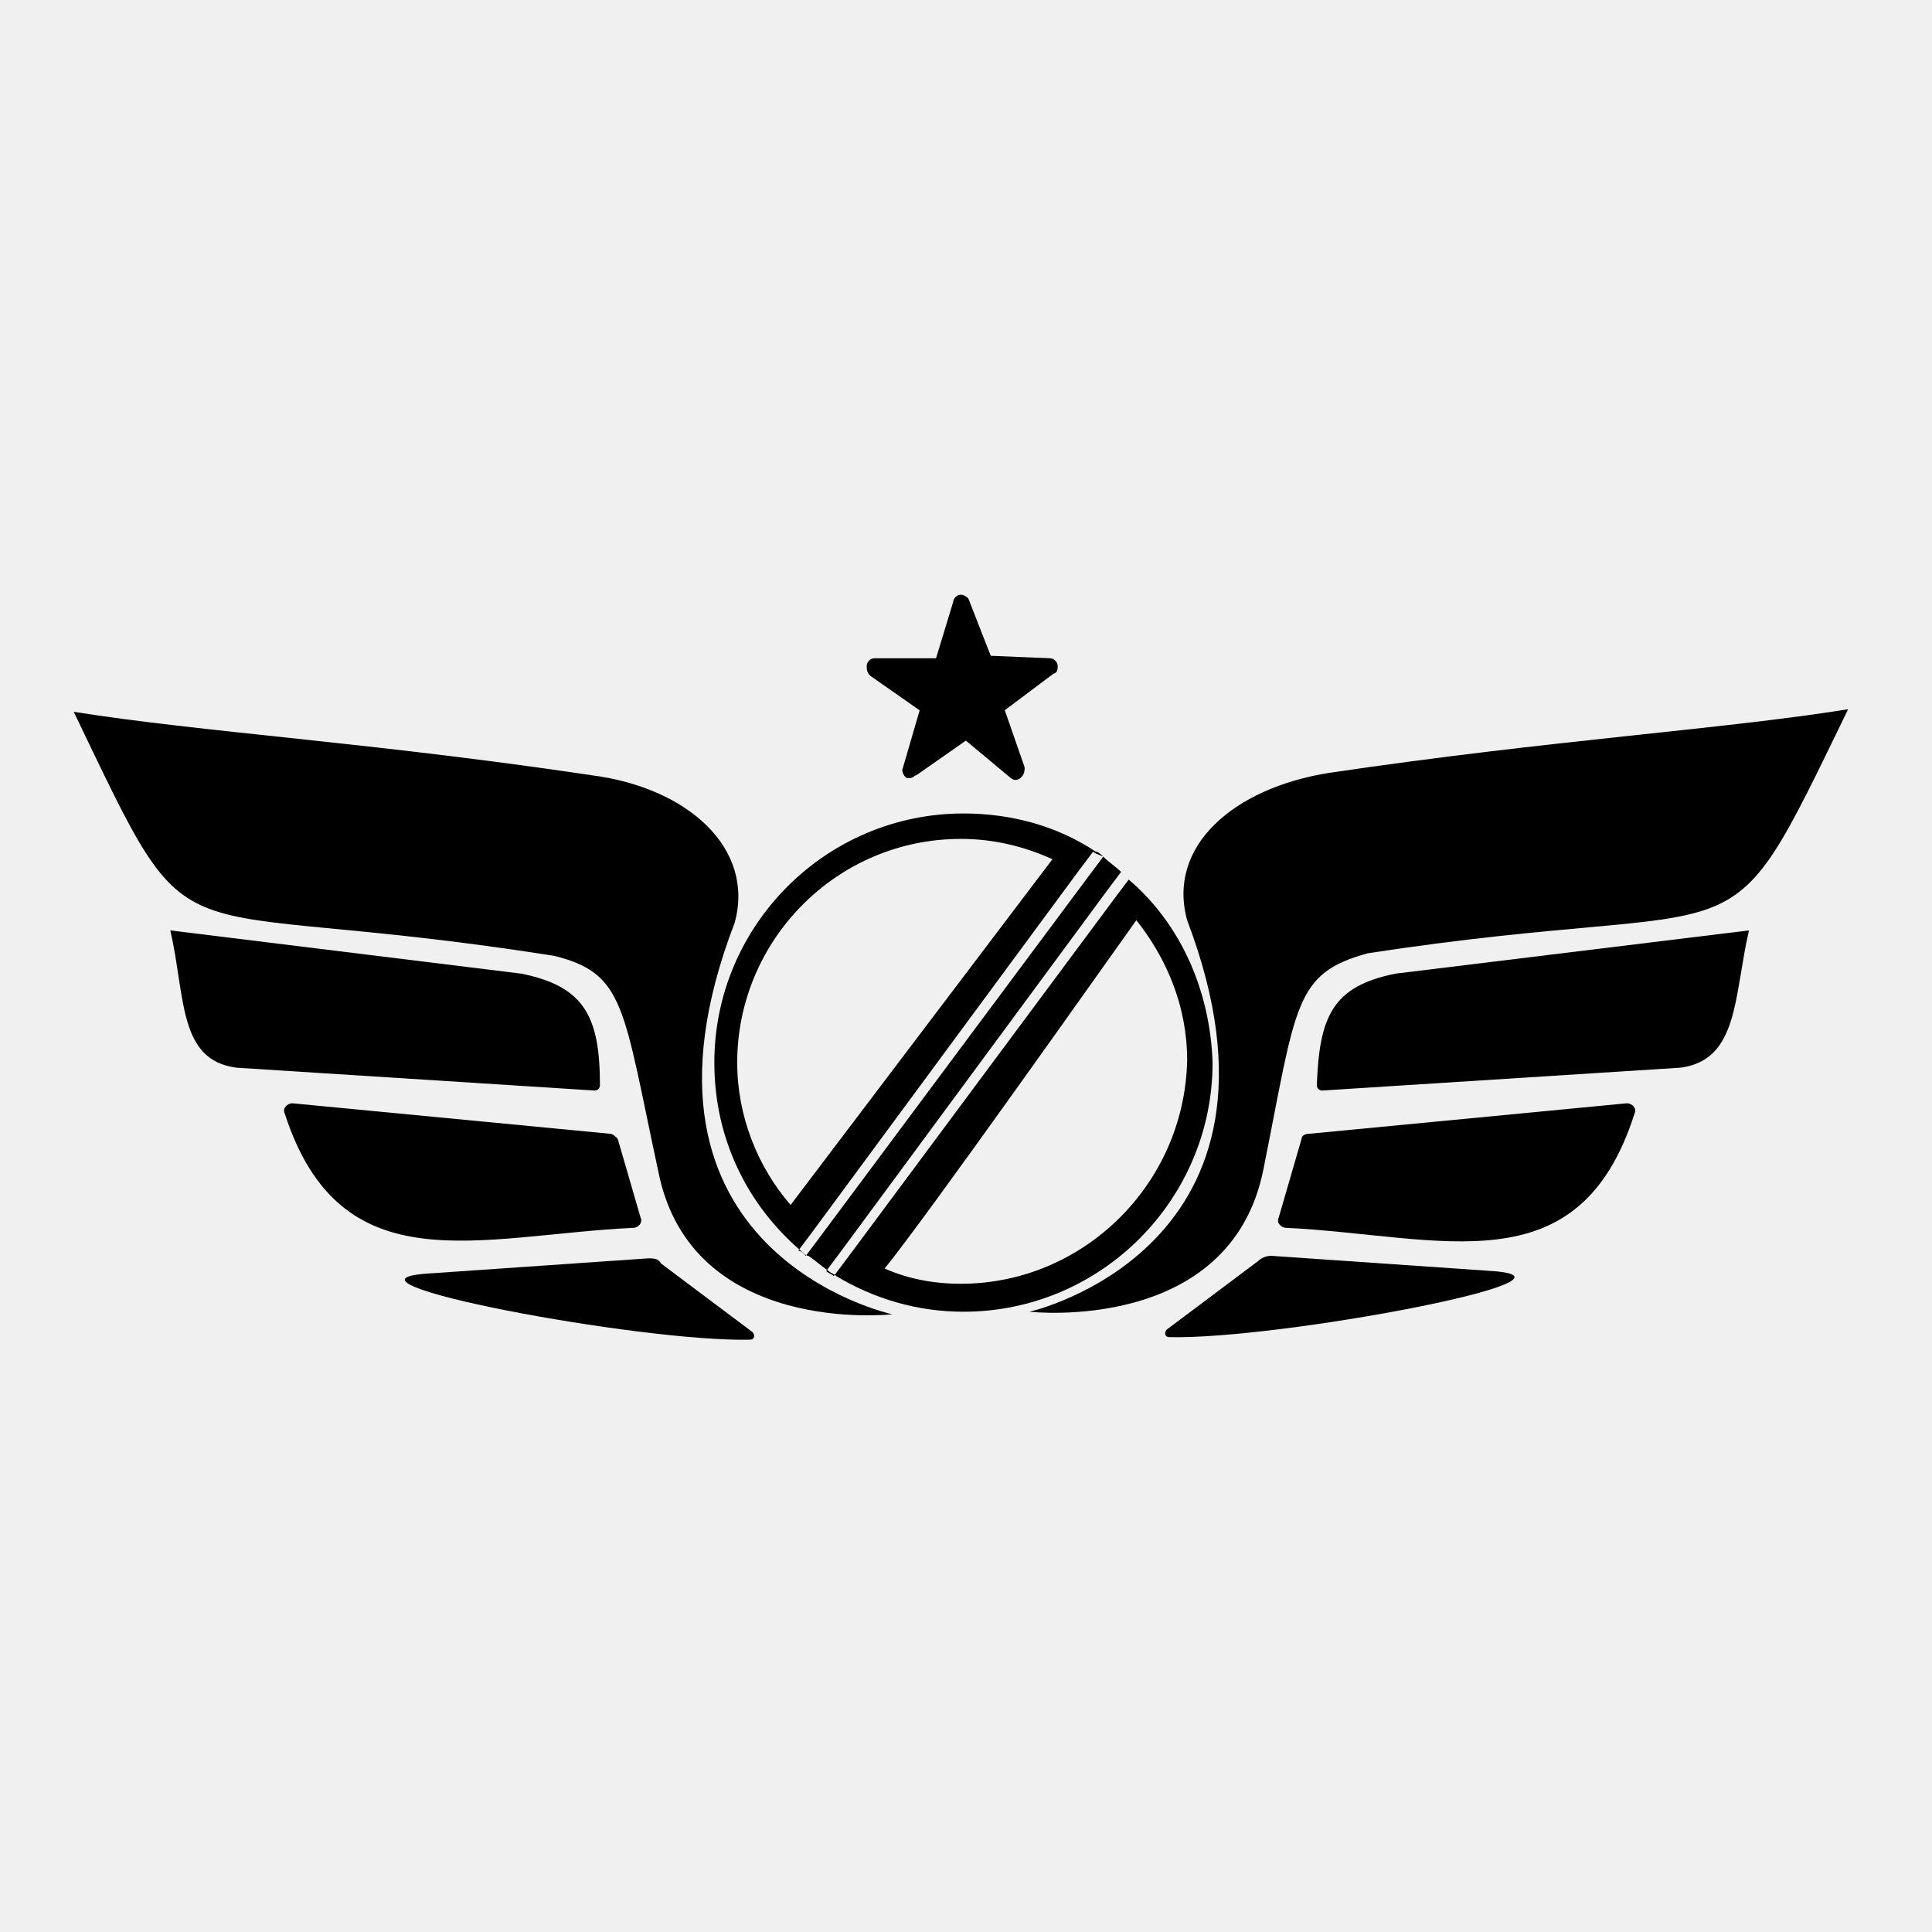
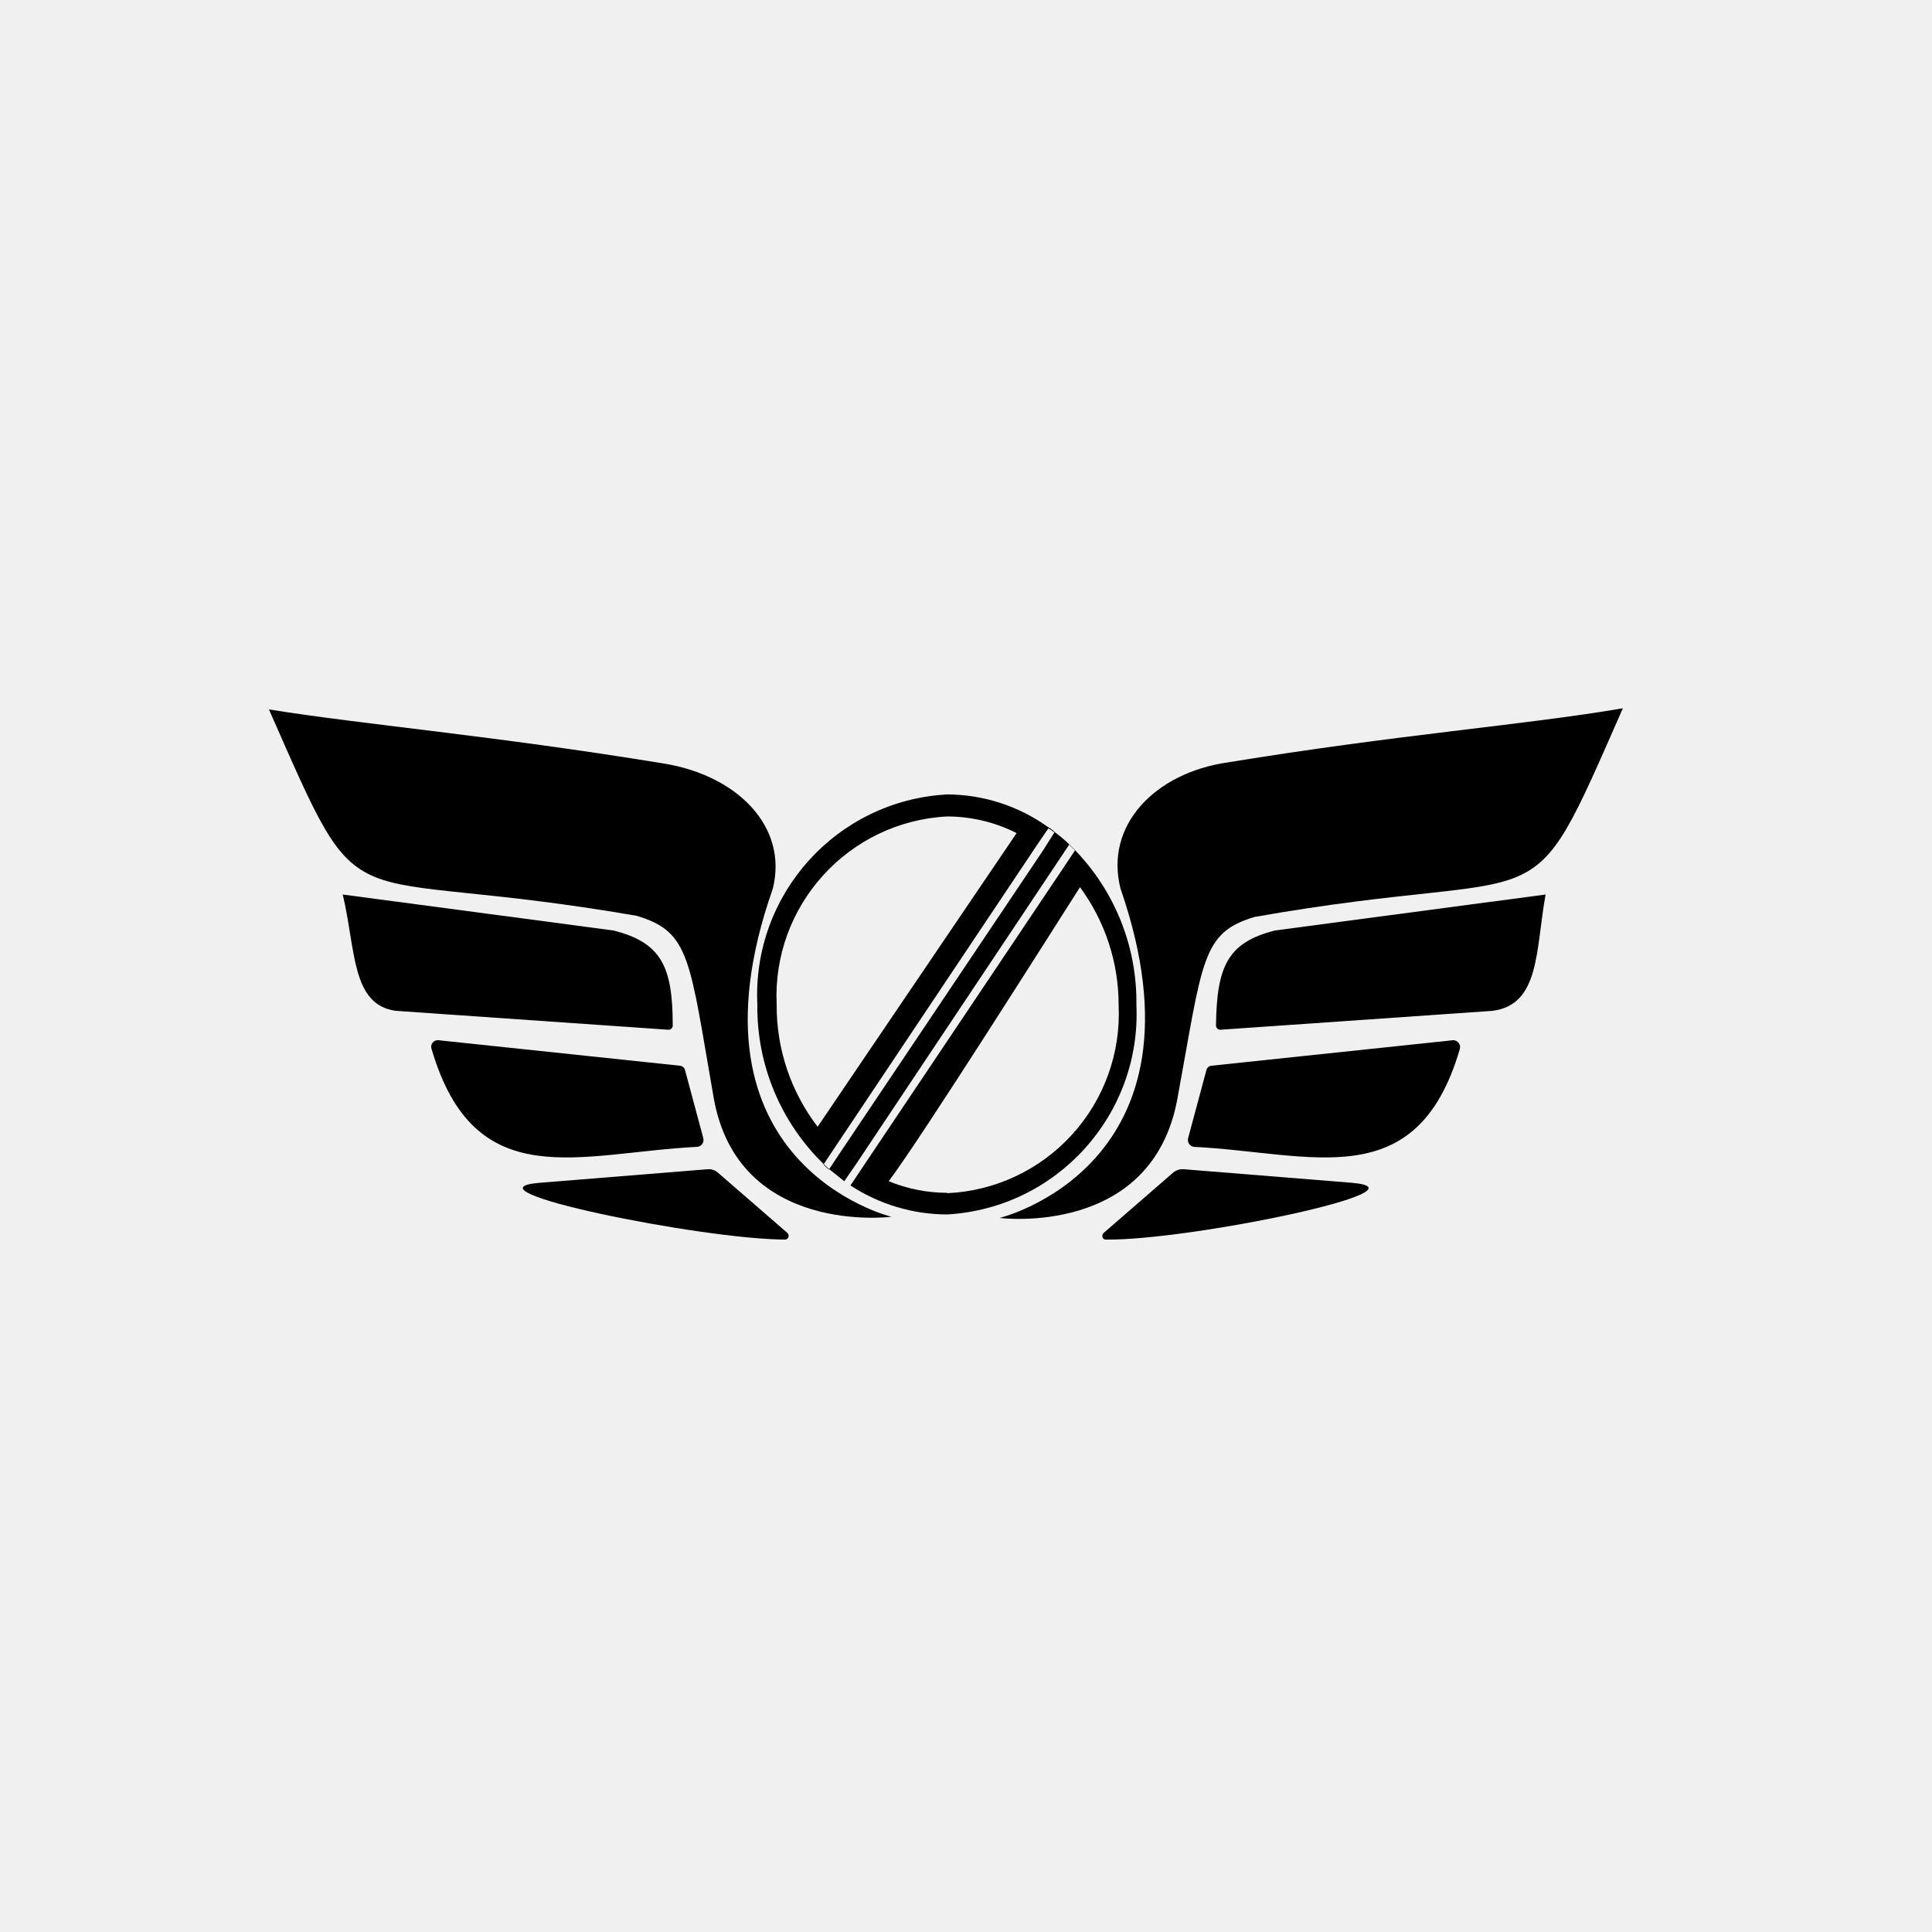
- <svg xmlns="http://www.w3.org/2000/svg" version="1.1" id="Calque_1" x="0px" y="0px" viewBox="0 0 76 76" style="enable-background:new 0 0 76 76;" xml:space="preserve">
-   <style type="text/css">
- 	.st0{fill:#818385;}
- 	.st1{fill-rule:evenodd;clip-rule:evenodd;fill:#FFFFFF;}
- 	.st2{fill:none;stroke:#000000;stroke-width:3.784;stroke-miterlimit:10;}
- 	.st3{stroke:#000000;stroke-width:0.796;stroke-miterlimit:10;}
- 	.st4{fill-rule:evenodd;clip-rule:evenodd;}
- 	.st5{fill:#FFFFFF;}
- 	.st6{fill:none;stroke:#818385;stroke-width:0.668;stroke-miterlimit:10;}
- 	.st7{stroke:#000000;stroke-width:0.206;stroke-miterlimit:10;}
- 	.st8{stroke:#000000;stroke-width:0.212;stroke-miterlimit:10;}
- </style>
-   <g transform="translate(0,-952.3622)">
-     <path class="st0" d="M-533.7,798.5c-1.2,0-2.1,1-2.1,2.1v6.4c0,1.2,1,2.1,2.1,2.1c1.2,0,2.1-1,2.1-2.1v-6.4   C-531.6,799.4-532.5,798.5-533.7,798.5z M-512.2,798.5c-1.2,0-2.1,1-2.1,2.1v6.4c0,1.2,1,2.1,2.1,2.1c1.2,0,2.1-1,2.1-2.1v-6.4   C-510.1,799.4-511.1,798.5-512.2,798.5z M-542.3,803.8c-1.2,0-2.1,1-2.1,2.1v6.4h43V806c0-1.2-1-2.1-2.1-2.1h-5.4v3.2   c0,1.8-1.5,3.2-3.2,3.2c-1.8,0-3.2-1.5-3.2-3.2v-3.2h-15v3.2c0,1.8-1.5,3.2-3.2,3.2c-1.8,0-3.2-1.5-3.2-3.2v-3.2H-542.3z    M-544.5,813.5v23.6c0,1.2,1,2.1,2.1,2.1h38.7c1.2,0,2.1-1,2.1-2.1v-23.6H-544.5z" />
-   </g>
-   <g>
-     <path class="st1" d="M-516.9-116.5l2-2l-2-10.2l3.6-3.6c0.8-0.8,0.8-2.2,0-3c-0.8-0.8-2.2-0.8-3,0l-3.6,3.6l-10.2-2l-2,2l7.1,5.1   l-3,3l-3-1l-2,2l4.1,2c0,0,0.3,0.3,0.5,0.5c0.2,0.2,0.5,0.5,0.5,0.5l2,4.1l2-2l-1-3l3-3L-516.9-116.5z" />
-   </g>
-   <g>
-     <circle class="st2" cx="512.7" cy="-124.4" r="34.9" />
-     <g>
-       <path class="st3" d="M505.3-166.9c-0.2,0-0.4-0.1-0.5-0.2c-0.3-0.2-0.4-0.6-0.3-0.9l2.8-8.9l-7.6-5.4c-0.3-0.2-0.4-0.6-0.3-0.9    s0.4-0.6,0.8-0.6l9.5-0.1l2.7-8.8c0.1-0.3,0.4-0.6,0.8-0.6c0.4,0,0.7,0.2,0.8,0.6l3.2,8.6l9.1,0.2c0.4,0,0.7,0.2,0.8,0.6    c0.1,0.3,0,0.7-0.3,0.9l-7.5,5.7l2.9,8.7c0.1,0.3,0,0.7-0.3,0.9c-0.3,0.2-0.7,0.2-1,0l-7.5-5.3l-7.6,5.4    C505.6-166.9,505.5-166.9,505.3-166.9z" />
-     </g>
-     <g>
-       <path class="st4" d="M452.4-140c10.6,2.8,10.3,7.6,15.2,31.9c4.9,24.3,34.5,20.9,34.5,20.9S460-96.4,478.6-145    c3-10.9-6.8-19.9-21.2-22c-32.9-4.9-57.9-6.6-76.7-9.5C400.2-136.9,392.9-149.3,452.4-140z" />
-       <path class="st4" d="M405.6-123.3l53,3.3c0.4,0,0.8-0.3,0.8-0.8c-0.1-10.3-2.2-14.5-11.5-16.6l-52.2-6.4    C397.9-134.1,397-124.5,405.6-123.3z" />
-       <path class="st4" d="M461.8-112.9l3.5,11.8c0.2,0.8-0.3,1.5-1.1,1.5c-22.9,1-43.2,8.8-51.7-17.1c-0.3-0.8,0.4-1.7,1.3-1.6    l46.9,4.5C461.3-113.7,461.7-113.4,461.8-112.9z" />
-       <path class="st4" d="M481.7-84.4c0.5,0.4,0.2,1.1-0.4,1.2c-16.1,0.2-63.9-8.8-47.7-10l32.6-2.4c0.7-0.1,1.4,0.2,2,0.6L481.7-84.4z    " />
-     </g>
-     <g>
-       <path class="st4" d="M644.1-176.4c-18.8,2.9-43.8,4.6-76.7,9.5c-14.4,2.1-24.2,11.1-21.2,22c18.6,48.6-23.5,57.7-23.5,57.7    s29.6,3.4,34.5-20.9c4.9-24.3,4.7-29.1,15.2-31.9C632-149.3,624.6-136.9,644.1-176.4z" />
-       <path class="st4" d="M629.2-143.8l-52.2,6.4c-9.3,2.1-11.4,6.3-11.5,16.6c0,0.4,0.4,0.8,0.8,0.8l53-3.3    C627.9-124.5,627-134.1,629.2-143.8z" />
-       <path class="st4" d="M564.1-113.8l46.9-4.5c0.9-0.1,1.5,0.8,1.3,1.6c-8.4,25.9-28.8,18.1-51.7,17.1c-0.8,0-1.3-0.8-1.1-1.5    l3.5-11.8C563.2-113.4,563.6-113.7,564.1-113.8z" />
-       <path class="st4" d="M556.7-95c0.6-0.4,1.3-0.7,2-0.6l32.6,2.4c16.2,1.2-31.6,10.2-47.7,10c-0.6,0-0.9-0.8-0.4-1.2L556.7-95z" />
-     </g>
-     <path class="st4" d="M487.4-102.7c0,0,10,12.1,12.4,10.8c2.4-1.3,39.7-54.8,39.7-54.8l-12.1-9.3L487.4-102.7z" />
-     <g>
-       <polygon class="st5" points="531.6,-152.1 491.9,-98.6 491,-99.3 530.6,-152.9   " />
-     </g>
-     <g>
-       <polygon class="st5" points="535.6,-148.9 495.8,-95.4 494.9,-96.1 534.5,-149.7   " />
-     </g>
-   </g>
-   <path d="M-144.9,214.1c0-10.1-8.2-18.3-18.3-18.3c-10.1,0-18.3,8.2-18.3,18.3c0,5.8,2.7,11.2,7.5,14.7l2.3,1.7l-2.7,0.8  c-16.6,4.6-20.3,19-20.4,39.3h63.3c-0.2-20.3-3.8-34.7-20.3-39.3l-2.7-0.8l2.3-1.7C-147.6,225.3-144.9,219.9-144.9,214.1z   M-82.5,190.8c-9,1.4-21,2.2-36.8,4.5c-6.9,1-11.6,5.3-10.2,10.6c8.9,23.3-11.3,27.7-11.3,27.7s14.2,1.6,16.6-10  c2.4-11.7,2.3-14,7.3-15.3C-88.3,203.8-91.8,209.8-82.5,190.8z M-89.6,206.5l-25.1,3c-4.4,1-5.5,3-5.5,8c0,0.2,0.2,0.4,0.4,0.4  l25.4-1.6C-90.3,215.7-90.7,211.1-89.6,206.5z M-120.9,220.9l22.5-2.1c0.4,0,0.7,0.4,0.6,0.8c-4,12.4-13.8,8.7-24.8,8.2  c-0.4,0-0.6-0.4-0.5-0.7l1.7-5.7C-121.3,221.1-121.1,220.9-120.9,220.9z M-124.4,229.9c0.3-0.2,0.6-0.3,1-0.3l15.6,1.2  c7.8,0.6-15.2,4.9-22.9,4.8c-0.3,0-0.4-0.4-0.2-0.6L-124.4,229.9z" />
-   <path d="M-496.3,204.3c-0.4,0.3-0.5,0.9-0.3,1.3c0,0,0.5,1.2,0.5,2.3h0c0,0,0,0.1,0,0.1c0,0.3-0.3,0.6-0.6,0.6h-11.5  c-0.3,0-0.6-0.3-0.6-0.6c0,0,0-0.1,0-0.1h0c0-1.1,0.5-2.3,0.5-2.3c0.2-0.4,0-1-0.3-1.3c0,0-7.8-6.6-7.8-12.4c0-7.8,6.3-14,14-14  c7.8,0,14,6.3,14,14C-488.5,197.8-496.3,204.3-496.3,204.3z M-496.8,211c0-0.6-0.5-1.1-1.1-1.1h-9.2c-0.6,0-1.1,0.5-1.1,1.1v0.3  c0,0.6,0.5,1.1,1.1,1.1h9.2c0.6,0,1.1-0.5,1.1-1.1V211z M-496.8,214.4c0-0.6-0.5-1.1-1.1-1.1h-9.2c-0.6,0-1.1,0.5-1.1,1.1v0.3  c0,0.6,0.5,1.1,1.1,1.1h9.2c0.6,0,1.1-0.5,1.1-1.1V214.4z M-499.1,218.1c0-0.6-0.5-1.1-1.1-1.1h-4.5c-0.6,0-1.1,0.5-1.1,1.1l0,0  c0,0.6,0.5,1.1,1.1,1.1h4.5C-499.6,219.2-499.1,218.7-499.1,218.1L-499.1,218.1z M-502.5,169.9c15.8,0,28.7,12.8,28.7,28.7  c0,15.8-12.8,28.7-28.7,28.7c-5,0-9.8-1.3-13.9-3.6c-0.5,1-1.1,1.9-1.7,2.8c4.6,2.6,10,4.1,15.7,4.1c17.6,0,32-14.4,32-32  c0-17.6-14.4-32-32-32c-15.8,0-28.9,11.5-31.5,26.5c1.1,0.1,2.2,0.2,3.3,0.4C-528.3,180.1-516.6,169.9-502.5,169.9z M-516.9,214.1  c0-10.1-8.2-18.3-18.3-18.3c-10.1,0-18.3,8.2-18.3,18.3c0,5.8,2.7,11.2,7.5,14.7l2.3,1.7l-2.7,0.8c-16.6,4.6-20.3,19-20.4,39.3h63.3  c-0.2-20.3-3.8-34.7-20.3-39.3l-2.7-0.8l2.3-1.7C-519.6,225.3-516.9,219.9-516.9,214.1z" />
-   <g>
-     <g>
-       <path class="st0" d="M-405.5-131.4h-19.9c0.1-0.4,0.1-0.9,0.1-1.4c0-1.1-0.2-2.2-0.7-3.1l7.5-0.7v-0.3h-8    c-0.9-1.3-2.2-2.2-3.7-2.4l-0.4-4.4h-0.3h-0.3l-0.4,4.4c-1.5,0.2-2.8,1.1-3.7,2.4h-8v0.3l7.5,0.7c-0.4,0.9-0.7,2-0.7,3.1    c0,0.5,0,0.9,0.1,1.4h-21v0.9l4.3,0.6c-0.3,0.3-0.4,0.8-0.4,1.2c0,1.1,0.9,2,2,2c1.1,0,2-0.9,2-2c0-0.4-0.1-0.8-0.3-1.1l1.1,0.3    c-0.1,0.2-0.1,0.5-0.1,0.8c0,1.3,1.1,2.4,2.4,2.4c1.3,0,2.4-1.1,2.4-2.4c0-0.2,0-0.4-0.1-0.5l2.5,0.2v4.4h0.9v-1.9l3.1-2.3    l2.4,0.1c1,1.4,2.6,2.4,4.3,2.4c1.7,0,3.3-0.9,4.3-2.4l2.4-0.1l3.1,2.3v1.9h0.9v-4.4l1.7-0.2c0,0.2-0.1,0.4-0.1,0.5    c0,1.3,1.1,2.4,2.4,2.4c1.3,0,2.4-1.1,2.4-2.4c0-0.3-0.1-0.5-0.1-0.8l1.1-0.3c-0.2,0.3-0.3,0.7-0.3,1.1c0,1.1,0.9,2,2,2    c1.1,0,2-0.9,2-2c0-0.5-0.2-0.9-0.4-1.2l4-0.6L-405.5-131.4L-405.5-131.4z M-440.6-126.9v-2l2.4,0.1L-440.6-126.9z M-431.7-133.9    h-3.5c0,0,0.7-2.9,3.5-2.9V-133.9z M-430.1-133.9v-2.9c2.8,0,3.5,2.9,3.5,2.9H-430.1z M-421.2-126.9l-2.4-1.9l2.4-0.1V-126.9z" />
-       <path class="st0" d="M-439.6-125.6c-0.4,0-0.7,0.3-0.7,0.7v0.4h-1.6v-0.4c0-0.4-0.3-0.7-0.7-0.7c-0.4,0-0.7,0.3-0.7,0.7v2    c0,0.4,0.3,0.7,0.7,0.7c0.4,0,0.7-0.3,0.7-0.7v-0.4h1.6v0.4c0,0.4,0.3,0.7,0.7,0.7c0.4,0,0.7-0.3,0.7-0.7v-2    C-438.9-125.3-439.2-125.6-439.6-125.6z" />
-       <path class="st0" d="M-419.2-125.6c-0.4,0-0.7,0.3-0.7,0.7v0.4h-1.6v-0.4c0-0.4-0.3-0.7-0.7-0.7c-0.4,0-0.7,0.3-0.7,0.7v2    c0,0.4,0.3,0.7,0.7,0.7c0.4,0,0.7-0.3,0.7-0.7v-0.4h1.6v0.4c0,0.4,0.3,0.7,0.7,0.7c0.4,0,0.7-0.3,0.7-0.7v-2    C-418.5-125.3-418.8-125.6-419.2-125.6z" />
-     </g>
-     <g>
-       <line class="st6" x1="-434.7" y1="-125.8" x2="-437.9" y2="-120.1" />
-       <line class="st6" x1="-427.3" y1="-125.8" x2="-423.7" y2="-120" />
-     </g>
-     <g>
-       <g>
-         <polygon class="st0" points="-430.6,-125.2 -430.6,-125 -431.2,-125 -431.2,-125.2    " />
-         <polygon class="st0" points="-430.5,-124.5 -430.5,-124.1 -431.3,-124.1 -431.3,-124.5    " />
-         <polygon class="st0" points="-430.4,-123.7 -430.4,-123.3 -431.4,-123.3 -431.4,-123.7    " />
-         <polygon class="st0" points="-430.3,-122.9 -430.3,-122.5 -431.5,-122.5 -431.5,-122.9    " />
-         <polygon class="st0" points="-430.2,-122 -430.2,-121.6 -431.6,-121.6 -431.6,-122    " />
-         <polygon class="st0" points="-430.1,-121.2 -430.1,-120.8 -431.7,-120.8 -431.7,-121.2    " />
-         <polygon class="st0" points="-430,-120.4 -430,-120.2 -431.8,-120.2 -431.8,-120.4    " />
-       </g>
-     </g>
-   </g>
-   <g>
-     <path class="st7" d="M243.1-139.8c0,0-0.1,0-0.1,0c-0.1-0.1-0.1-0.2-0.1-0.2l0.7-2.3l-2-1.4c-0.1-0.1-0.1-0.2-0.1-0.2   c0-0.1,0.1-0.2,0.2-0.2l2.5,0l0.7-2.3c0-0.1,0.1-0.2,0.2-0.2c0.1,0,0.2,0.1,0.2,0.1l0.8,2.2l2.4,0.1c0.1,0,0.2,0.1,0.2,0.2   c0,0.1,0,0.2-0.1,0.2l-1.9,1.5l0.7,2.3c0,0.1,0,0.2-0.1,0.2c-0.1,0.1-0.2,0.1-0.3,0l-2-1.4l-2,1.4   C243.2-139.8,243.2-139.8,243.1-139.8z" />
-   </g>
-   <g>
-     <path class="st4" d="M229.4-132.8c2.7,0.7,2.7,2,4,8.3c1.3,6.3,9,5.4,9,5.4s-10.9-2.4-6.1-15c0.8-2.8-1.8-5.2-5.5-5.7   c-8.5-1.3-15-1.7-19.9-2.5C215.8-132,213.9-135.3,229.4-132.8z" />
-     <path class="st4" d="M217.3-128.5l13.7,0.8c0.1,0,0.2-0.1,0.2-0.2c0-2.7-0.6-3.8-3-4.3l-13.6-1.6   C215.2-131.3,215-128.8,217.3-128.5z" />
-     <path class="st4" d="M231.8-125.8l0.9,3.1c0.1,0.2-0.1,0.4-0.3,0.4c-5.9,0.3-11.2,2.3-13.4-4.4c-0.1-0.2,0.1-0.4,0.3-0.4l12.2,1.2   C231.7-126,231.8-125.9,231.8-125.8z" />
-     <path class="st4" d="M237-118.4c0.1,0.1,0.1,0.3-0.1,0.3c-4.2,0-16.6-2.3-12.4-2.6l8.5-0.6c0.2,0,0.4,0,0.5,0.2L237-118.4z" />
-   </g>
-   <g>
-     <path class="st4" d="M279.1-142.3c-4.9,0.7-11.4,1.2-19.9,2.5c-3.7,0.6-6.3,2.9-5.5,5.7c4.8,12.6-6.1,15-6.1,15s7.7,0.9,9-5.4   c1.3-6.3,1.2-7.6,4-8.3C276-135.3,274.1-132,279.1-142.3z" />
-     <path class="st4" d="M275.3-133.8l-13.6,1.6c-2.4,0.5-3,1.6-3,4.3c0,0.1,0.1,0.2,0.2,0.2l13.7-0.8   C274.9-128.8,274.7-131.3,275.3-133.8z" />
-     <path class="st4" d="M258.4-126l12.2-1.2c0.2,0,0.4,0.2,0.3,0.4c-2.2,6.7-7.5,4.7-13.4,4.4c-0.2,0-0.3-0.2-0.3-0.4l0.9-3.1   C258.1-125.9,258.2-126,258.4-126z" />
-     <path class="st4" d="M256.4-121.2c0.1-0.1,0.3-0.2,0.5-0.2l8.5,0.6c4.2,0.3-8.2,2.6-12.4,2.6c-0.2,0-0.2-0.2-0.1-0.3L256.4-121.2z" />
-   </g>
-   <path class="st4" d="M251.5-135.8c-0.1-0.1-0.2-0.2-0.3-0.3c-0.2-0.2-0.5-0.4-0.7-0.6c-0.1-0.1-0.2-0.2-0.3-0.2  c-1.5-0.9-3.2-1.5-5.1-1.5c-5.3,0-9.6,4.3-9.6,9.5c0,2.9,1.3,5.5,3.3,7.2c0.1,0.1,0.2,0.2,0.3,0.2c0.2,0.2,0.5,0.4,0.8,0.6  c0.1,0.1,0.2,0.1,0.3,0.2c1.4,0.8,3.1,1.3,4.9,1.3c5.3,0,9.6-4.3,9.6-9.6C254.6-131.6,253.4-134.1,251.5-135.8z M236.4-128.8  c0-4.7,3.9-8.6,8.6-8.6c1.3,0,2.4,0.3,3.5,0.8l-10,13.4C237.2-124.7,236.4-126.7,236.4-128.8z M245-120.2c-1,0-2-0.2-3-0.5  c1.7-2.1,8.2-11.3,9.6-13.4c1.2,1.5,1.9,3.3,1.9,5.4C253.6-124.1,249.8-120.2,245-120.2z M250.4-136.6l-0.6,0.8l-10.2,13.8l-0.6,0.8  c-0.1-0.1-0.2-0.1-0.3-0.2l0.6-0.8l10.1-13.7l0.6-0.8C250.2-136.8,250.3-136.7,250.4-136.6z M251.2-136.1l-0.6,0.8l-10.2,13.8  l-0.6,0.8c0.1,0.1,0.2,0.1,0.3,0.2l0.6-0.8l10.1-13.7l0.6-0.8C251.4-135.9,251.3-136,251.2-136.1z" />
-   <g>
-     <g>
-       <path class="st8" d="M35.8,30.5c0,0-0.1,0-0.1,0c-0.1-0.1-0.1-0.2-0.1-0.2l0.7-2.4l-2-1.4c-0.1-0.1-0.1-0.2-0.1-0.3    c0-0.1,0.1-0.2,0.2-0.2l2.5,0l0.7-2.3c0-0.1,0.1-0.2,0.2-0.2c0.1,0,0.2,0.1,0.2,0.1l0.9,2.3l2.4,0.1c0.1,0,0.2,0.1,0.2,0.2    c0,0.1,0,0.2-0.1,0.2l-2,1.5l0.8,2.3c0,0.1,0,0.2-0.1,0.3c-0.1,0.1-0.2,0.1-0.3,0L38,29l-2,1.4C35.9,30.4,35.9,30.5,35.8,30.5z" />
-     </g>
-     <g>
-       <path class="st4" d="M21.8,37.6c2.8,0.7,2.7,2,4.1,8.5c1.3,6.5,9.2,5.6,9.2,5.6s-11.2-2.4-6.2-15.4c0.8-2.9-1.8-5.3-5.6-5.8    c-8.7-1.3-15.4-1.7-20.4-2.5C7.9,38.4,5.9,35.1,21.8,37.6z" />
-       <path class="st4" d="M9.3,42l14.1,0.9c0.1,0,0.2-0.1,0.2-0.2c0-2.7-0.6-3.9-3.1-4.4L6.7,36.6C7.3,39.2,7,41.7,9.3,42z" />
-       <path class="st4" d="M24.3,44.8l0.9,3.1c0.1,0.2-0.1,0.4-0.3,0.4c-6.1,0.3-11.5,2.3-13.7-4.5c-0.1-0.2,0.1-0.4,0.3-0.4L24,44.6    C24.1,44.6,24.2,44.7,24.3,44.8z" />
-       <path class="st4" d="M29.6,52.4c0.1,0.1,0.1,0.3-0.1,0.3c-4.3,0.1-17-2.3-12.7-2.6l8.7-0.6c0.2,0,0.4,0,0.5,0.2L29.6,52.4z" />
-     </g>
-     <g>
-       <path class="st4" d="M72.7,27.9c-5,0.8-11.6,1.2-20.4,2.5c-3.8,0.6-6.4,2.9-5.6,5.8c4.9,12.9-6.2,15.4-6.2,15.4s7.9,0.9,9.2-5.6    c1.3-6.5,1.2-7.7,4.1-8.5C69.5,35.1,67.6,38.4,72.7,27.9z" />
-       <path class="st4" d="M68.8,36.6l-13.9,1.7c-2.5,0.5-3,1.7-3.1,4.4c0,0.1,0.1,0.2,0.2,0.2L66.1,42C68.4,41.7,68.2,39.2,68.8,36.6z" />
-       <path class="st4" d="M51.5,44.6l12.5-1.2c0.2,0,0.4,0.2,0.3,0.4c-2.2,6.9-7.6,4.8-13.7,4.5c-0.2,0-0.4-0.2-0.3-0.4l0.9-3.1    C51.2,44.7,51.3,44.6,51.5,44.6z" />
-       <path class="st4" d="M49.5,49.6c0.1-0.1,0.3-0.2,0.5-0.2l8.7,0.6c4.3,0.3-8.4,2.7-12.7,2.6c-0.2,0-0.2-0.2-0.1-0.3L49.5,49.6z" />
-     </g>
-     <path class="st4" d="M44.4,34.6c-0.1-0.1-0.2-0.2-0.3-0.3c-0.2-0.2-0.5-0.4-0.7-0.6c-0.1-0.1-0.2-0.2-0.3-0.2   c-1.5-1-3.3-1.5-5.2-1.5c-5.4,0-9.8,4.4-9.8,9.8c0,3,1.3,5.6,3.4,7.4c0.1,0.1,0.2,0.2,0.3,0.2c0.3,0.2,0.5,0.4,0.8,0.6   c0.1,0.1,0.2,0.1,0.3,0.2c1.5,0.9,3.2,1.4,5,1.4c5.4,0,9.8-4.4,9.8-9.8C47.6,38.9,46.4,36.3,44.4,34.6z M29,41.8   c0-4.8,3.9-8.8,8.8-8.8c1.3,0,2.5,0.3,3.6,0.8L31.1,47.4C29.8,45.9,29,43.9,29,41.8z M37.8,50.5c-1.1,0-2.1-0.2-3-0.6   c1.7-2.1,8.4-11.6,9.9-13.7c1.2,1.5,2,3.4,2,5.5C46.6,46.6,42.6,50.5,37.8,50.5z M43.4,33.7l-0.6,0.8L32.3,48.6l-0.6,0.8   c-0.1-0.1-0.2-0.2-0.3-0.2l0.6-0.8l10.4-14.1l0.6-0.8C43.1,33.6,43.2,33.6,43.4,33.7z M44.1,34.3l-0.6,0.8L33.1,49.2L32.5,50   c0.1,0.1,0.2,0.1,0.3,0.2l0.6-0.8l10.4-14l0.6-0.8C44.3,34.5,44.2,34.4,44.1,34.3z" />
-   </g>
+ <svg xmlns="http://www.w3.org/2000/svg" id="Calque_1" data-name="Calque 1" viewBox="0 0 50 50">
+   <defs>
+     <style>.cls-1{fill-rule:evenodd;}</style>
+   </defs>
+   <path class="cls-1" d="M16.47,23.7c1.4.41,1.37,1.12,2,4.71s4.6,3.08,4.6,3.08S17.49,30.14,20,23c.4-1.6-.91-2.93-2.82-3.24-4.39-.72-7.72-1-10.22-1.4C9.52,24.17,8.54,22.33,16.47,23.7Z" />
+   <path class="cls-1" d="M10.24,26.16l7.06.49a.11.11,0,0,0,.11-.12c0-1.52-.3-2.14-1.54-2.45l-7-.93C9.21,24.58,9.09,26,10.24,26.16Z" />
+   <path class="cls-1" d="M17.73,27.7l.47,1.75a.18.18,0,0,1-.15.23c-3.05.15-5.76,1.29-6.88-2.53a.17.17,0,0,1,.17-.23l6.25.66A.15.15,0,0,1,17.73,27.7Z" />
+   <path class="cls-1" d="M20.38,31.91a.1.1,0,0,1-.05.17c-2.14,0-8.52-1.29-6.36-1.47l4.34-.35a.35.35,0,0,1,.26.08Z" />
+   <path class="cls-1" d="M42,18.33c-2.51.43-5.83.68-10.22,1.4C29.88,20,28.58,21.37,29,23c2.48,7.17-3.13,8.52-3.13,8.52s3.94.51,4.6-3.08.62-4.3,2-4.71C40.41,22.33,39.43,24.17,42,18.33Z" />
+   <path class="cls-1" d="M40,23.15l-7,.93c-1.23.31-1.51.93-1.53,2.45a.11.11,0,0,0,.11.12l7.05-.49C39.86,26,39.74,24.58,40,23.15Z" />
+   <path class="cls-1" d="M31.36,27.58l6.25-.66a.18.18,0,0,1,.17.23c-1.12,3.82-3.84,2.68-6.89,2.53a.18.18,0,0,1-.14-.23l.47-1.75A.15.15,0,0,1,31.36,27.58Z" />
+   <path class="cls-1" d="M30.37,30.34a.38.38,0,0,1,.27-.08l4.34.35c2.16.18-4.22,1.5-6.37,1.47-.08,0-.11-.11-.05-.17Z" />
+   <path class="cls-1" d="M27.82,22l-.15-.15a3.79,3.79,0,0,0-.38-.32.61.61,0,0,0-.16-.12,4.5,4.5,0,0,0-2.62-.85A5.2,5.2,0,0,0,19.6,26a5.66,5.66,0,0,0,1.71,4.12l.14.13.4.32.16.11a4.59,4.59,0,0,0,2.5.75A5.2,5.2,0,0,0,29.41,26,5.65,5.65,0,0,0,27.82,22ZM20.1,26a4.66,4.66,0,0,1,4.41-4.87,4,4,0,0,1,1.8.43l-5.15,7.6A5.14,5.14,0,0,1,20.1,26Zm4.41,4.87A4,4,0,0,1,23,30.57c.87-1.16,4.19-6.42,4.95-7.61a5.14,5.14,0,0,1,1,3.05A4.65,4.65,0,0,1,24.51,30.88Zm2.78-9.33L27,22l-5.25,7.82-.3.45-.14-.13.3-.45,5.22-7.81.3-.44A.61.61,0,0,1,27.29,21.55Zm.38.32-.3.45-5.21,7.81-.31.45.16.11.3-.45,5.21-7.77.3-.45Z" />
</svg>
